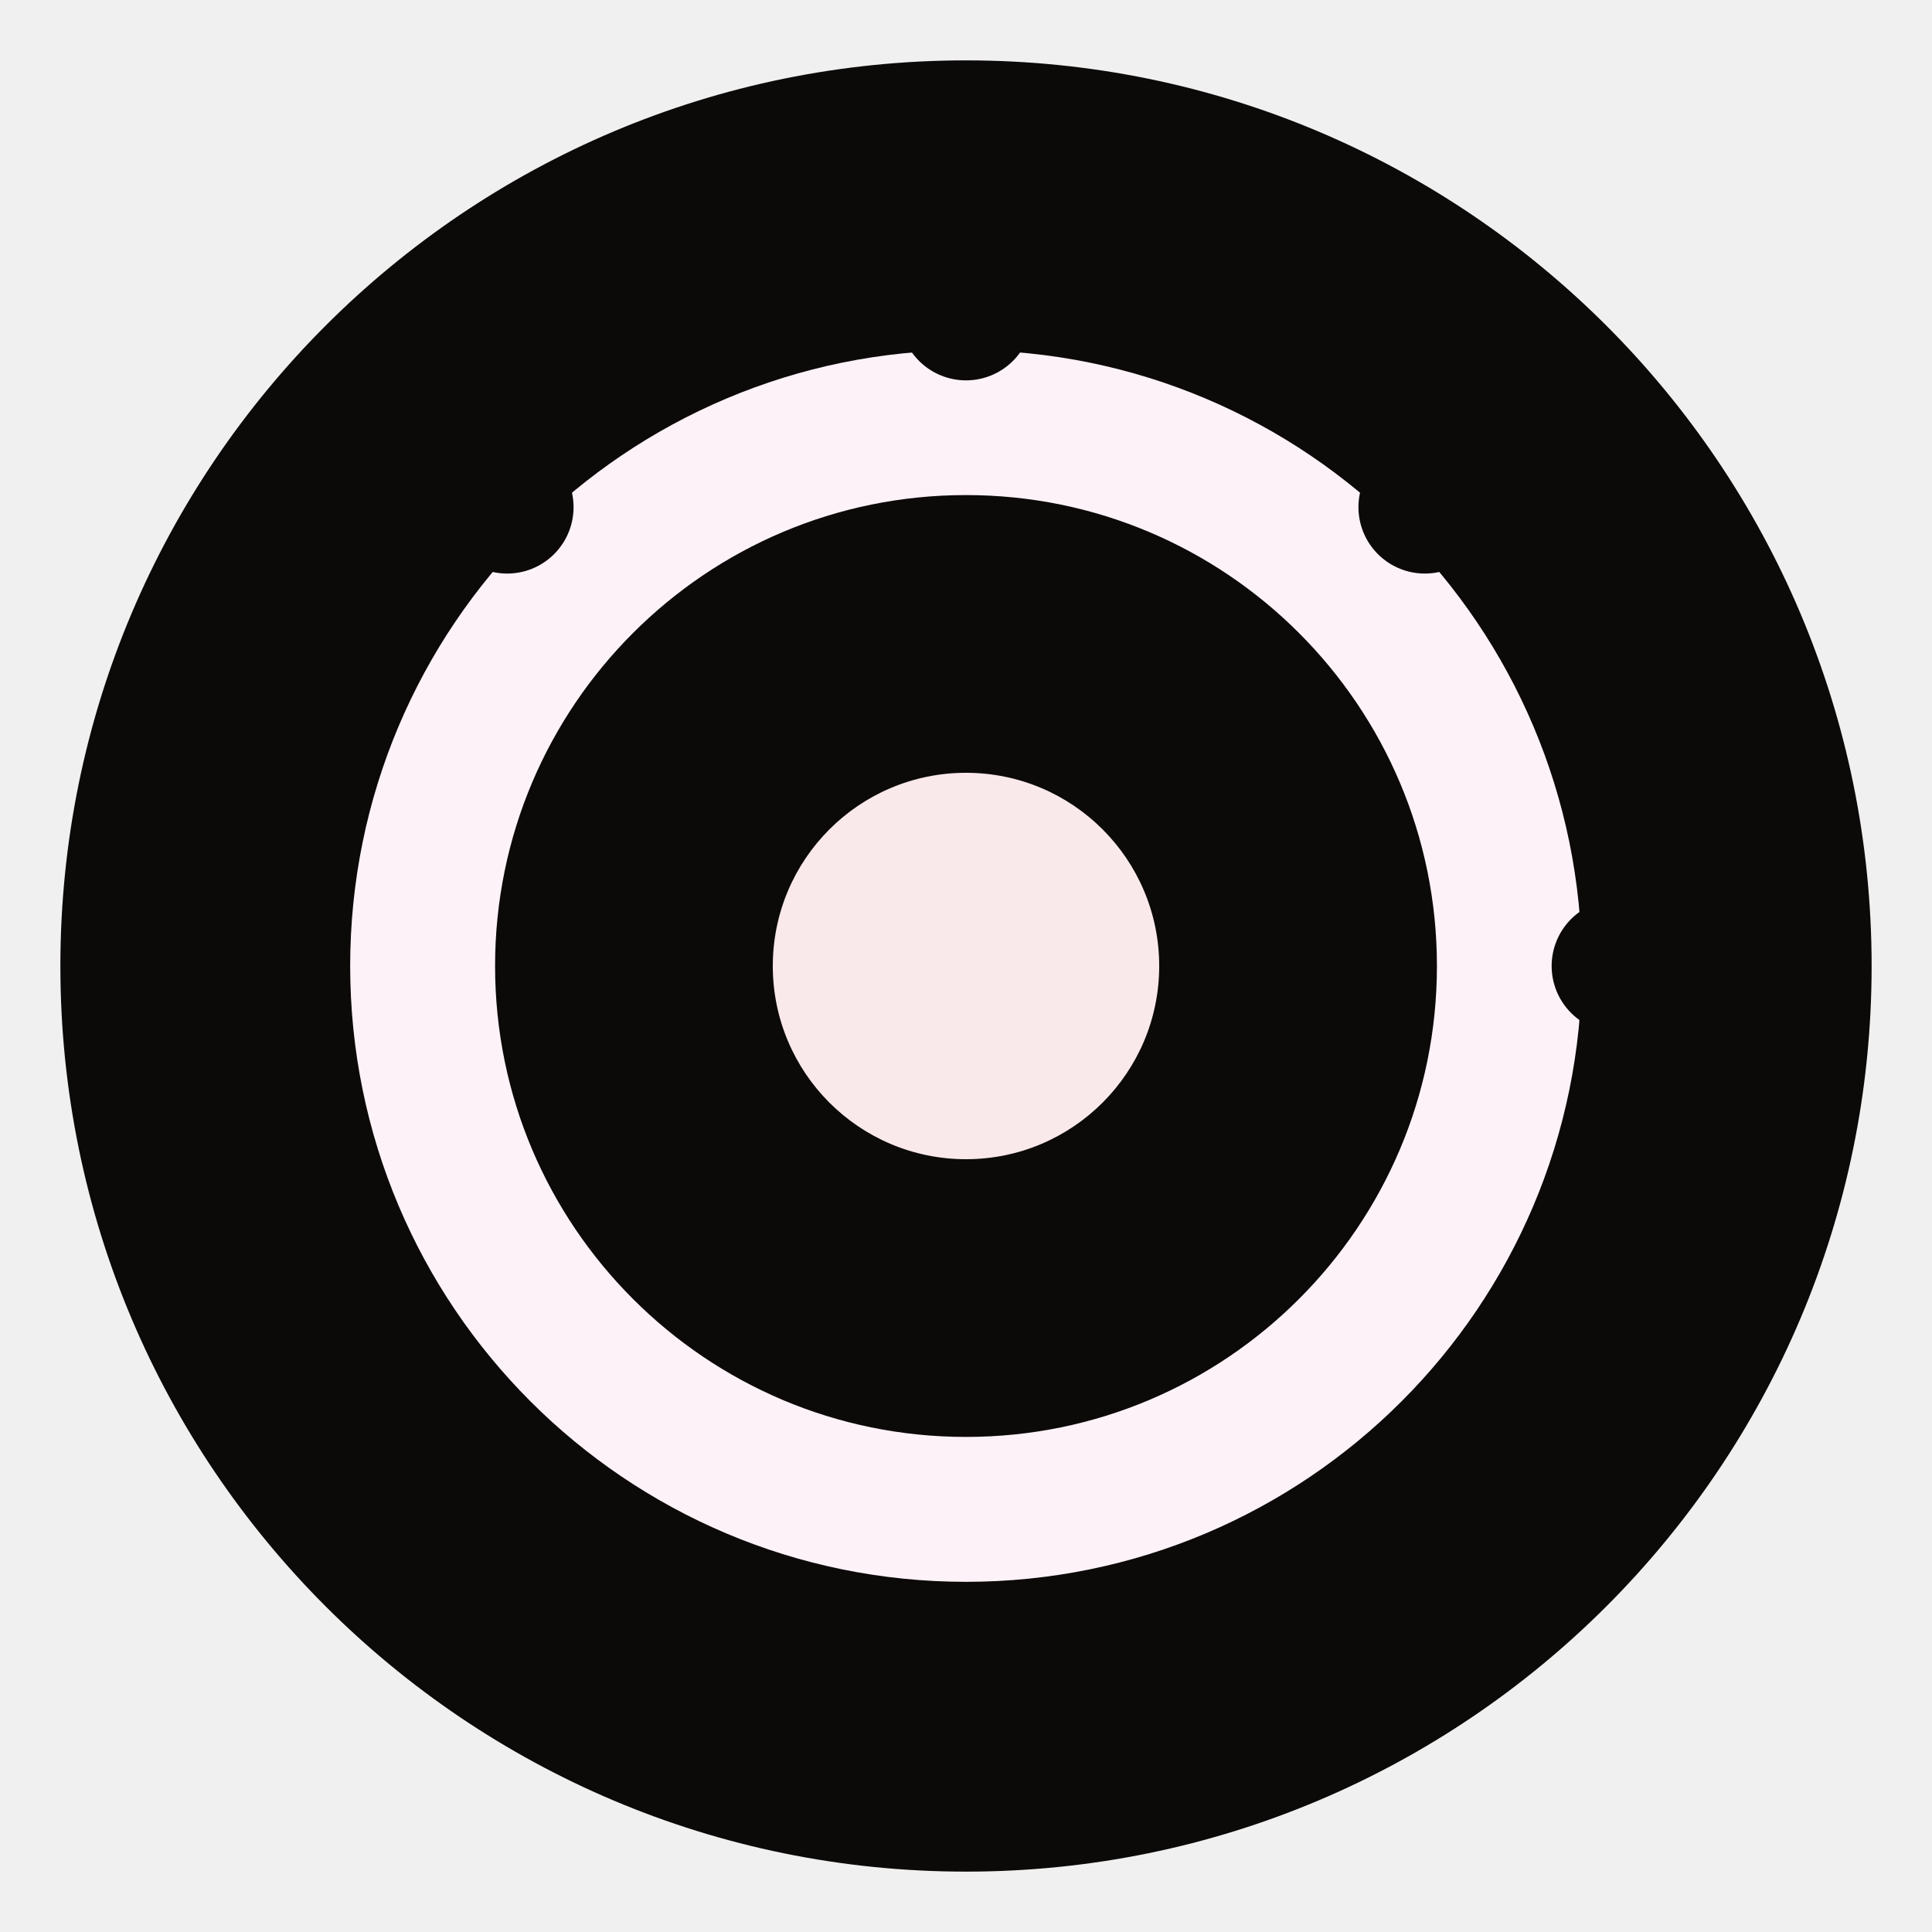
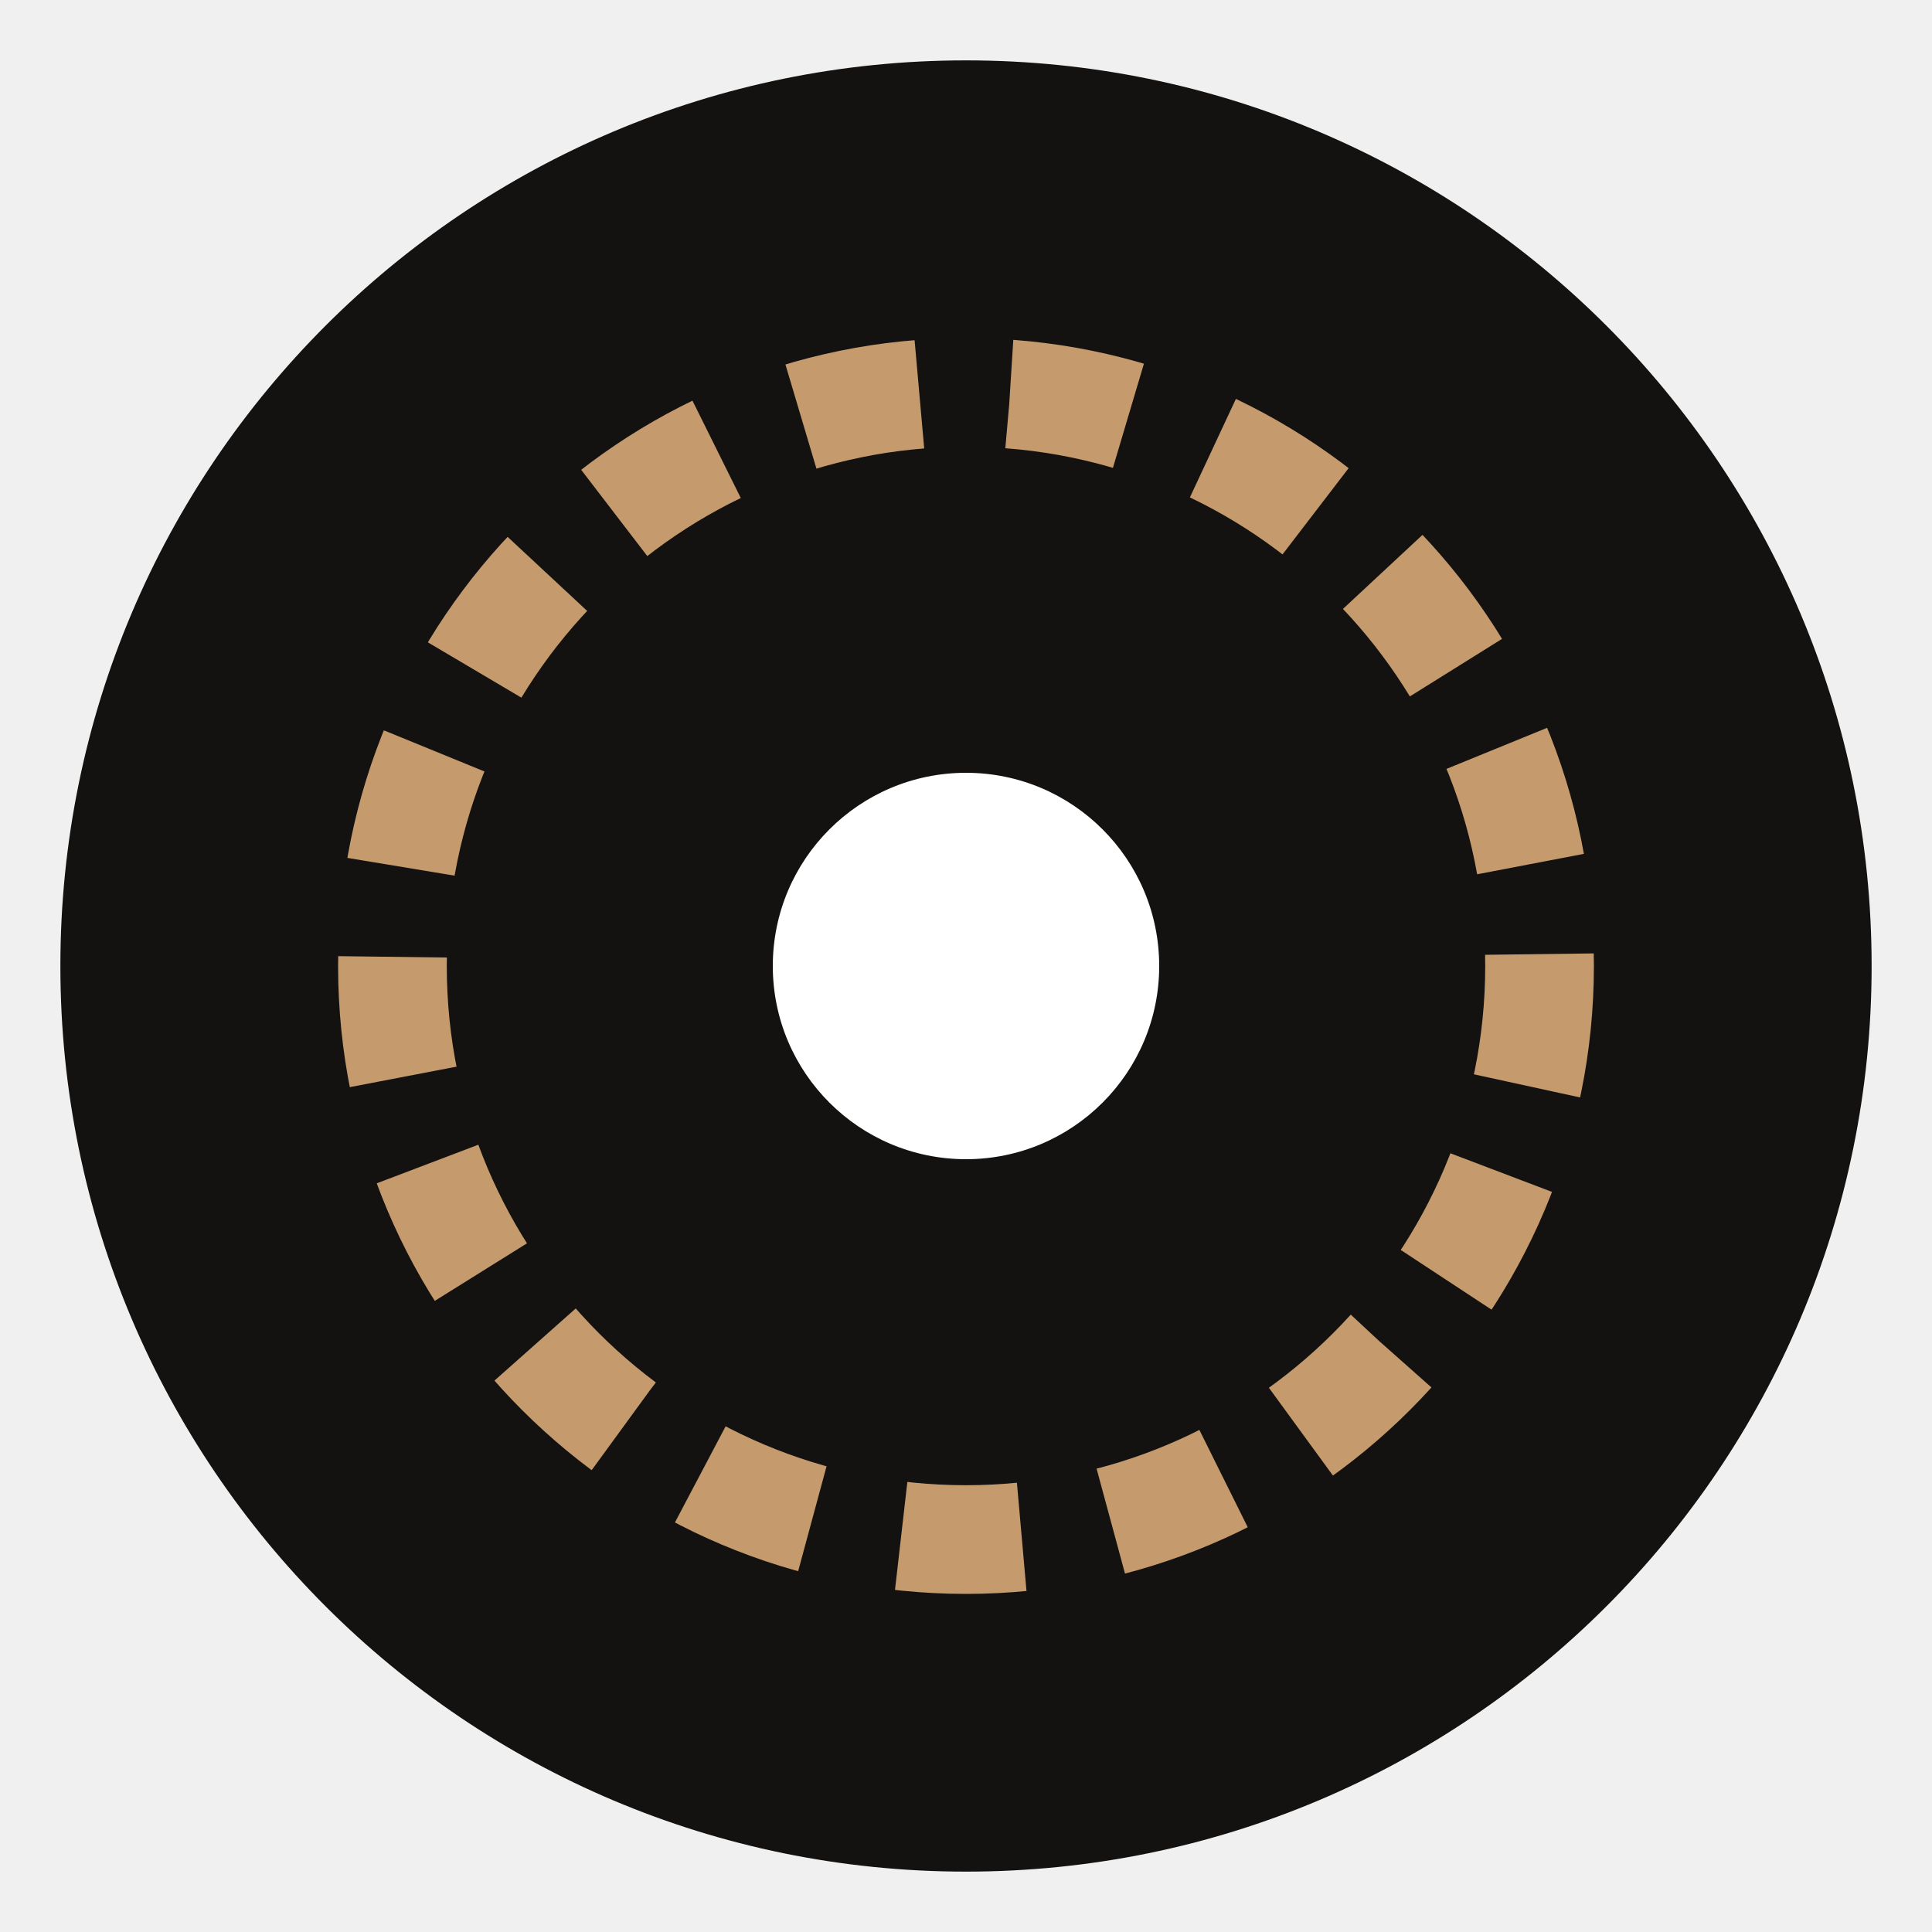
<svg xmlns="http://www.w3.org/2000/svg" viewBox="0 0 32 32">
-   <circle cx="16" cy="16" r="15" fill="#0C0A09" />
-   <circle cx="16" cy="16" r="9" fill="none" stroke="#FDF2F8" stroke-width="2.4" />
-   <circle cx="16" cy="16" r="3.2" fill="#FAE9EA" />
-   <path d="M16 5.2 L16 2.6 M26.8 16 L29.4 16 M23.6 8.4 L25.6 6.4 M8.4 8.4 L6.4 6.4" stroke="#0C0A09" stroke-width="2.2" stroke-linecap="round" />
+   <circle cx="16" cy="16" r="15" fill="#141210" />
+   <circle cx="16" cy="16" r="9.5" fill="none" stroke="#C59B6D" stroke-width="1.8" stroke-dasharray="2 1.5" />
+   <circle cx="16" cy="16" r="3.2" fill="#FFFFFF" />
</svg>
